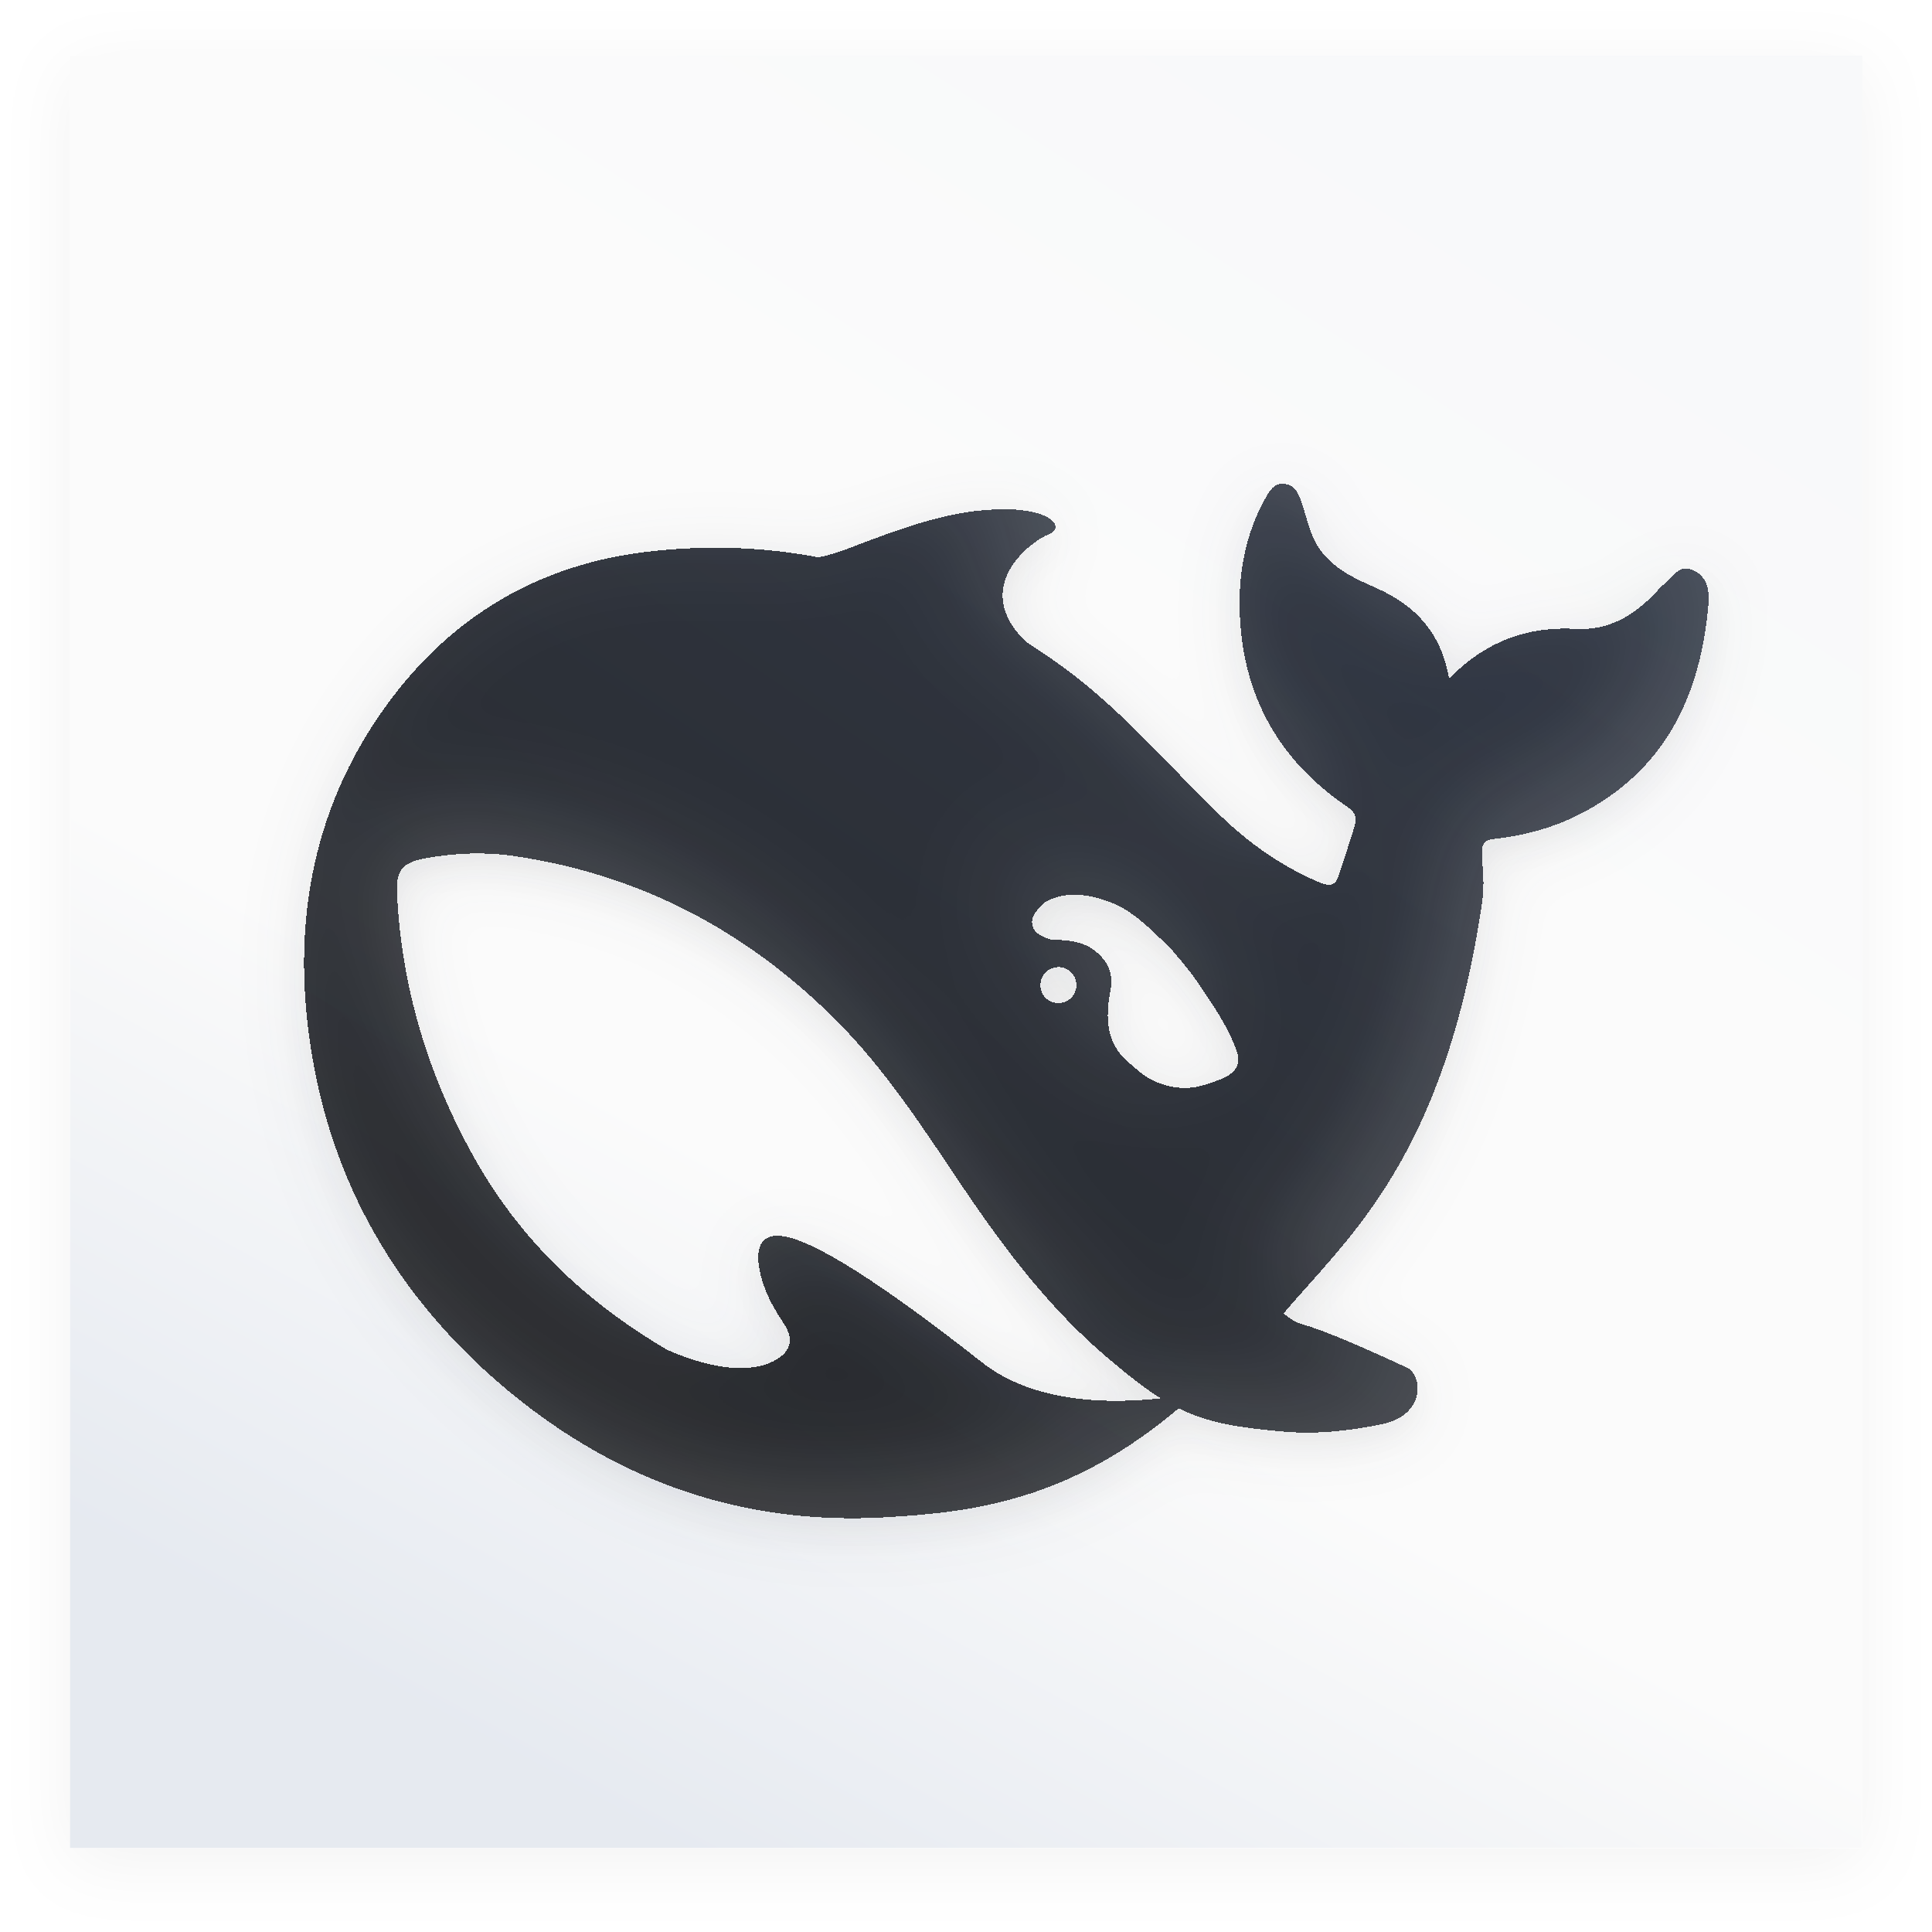
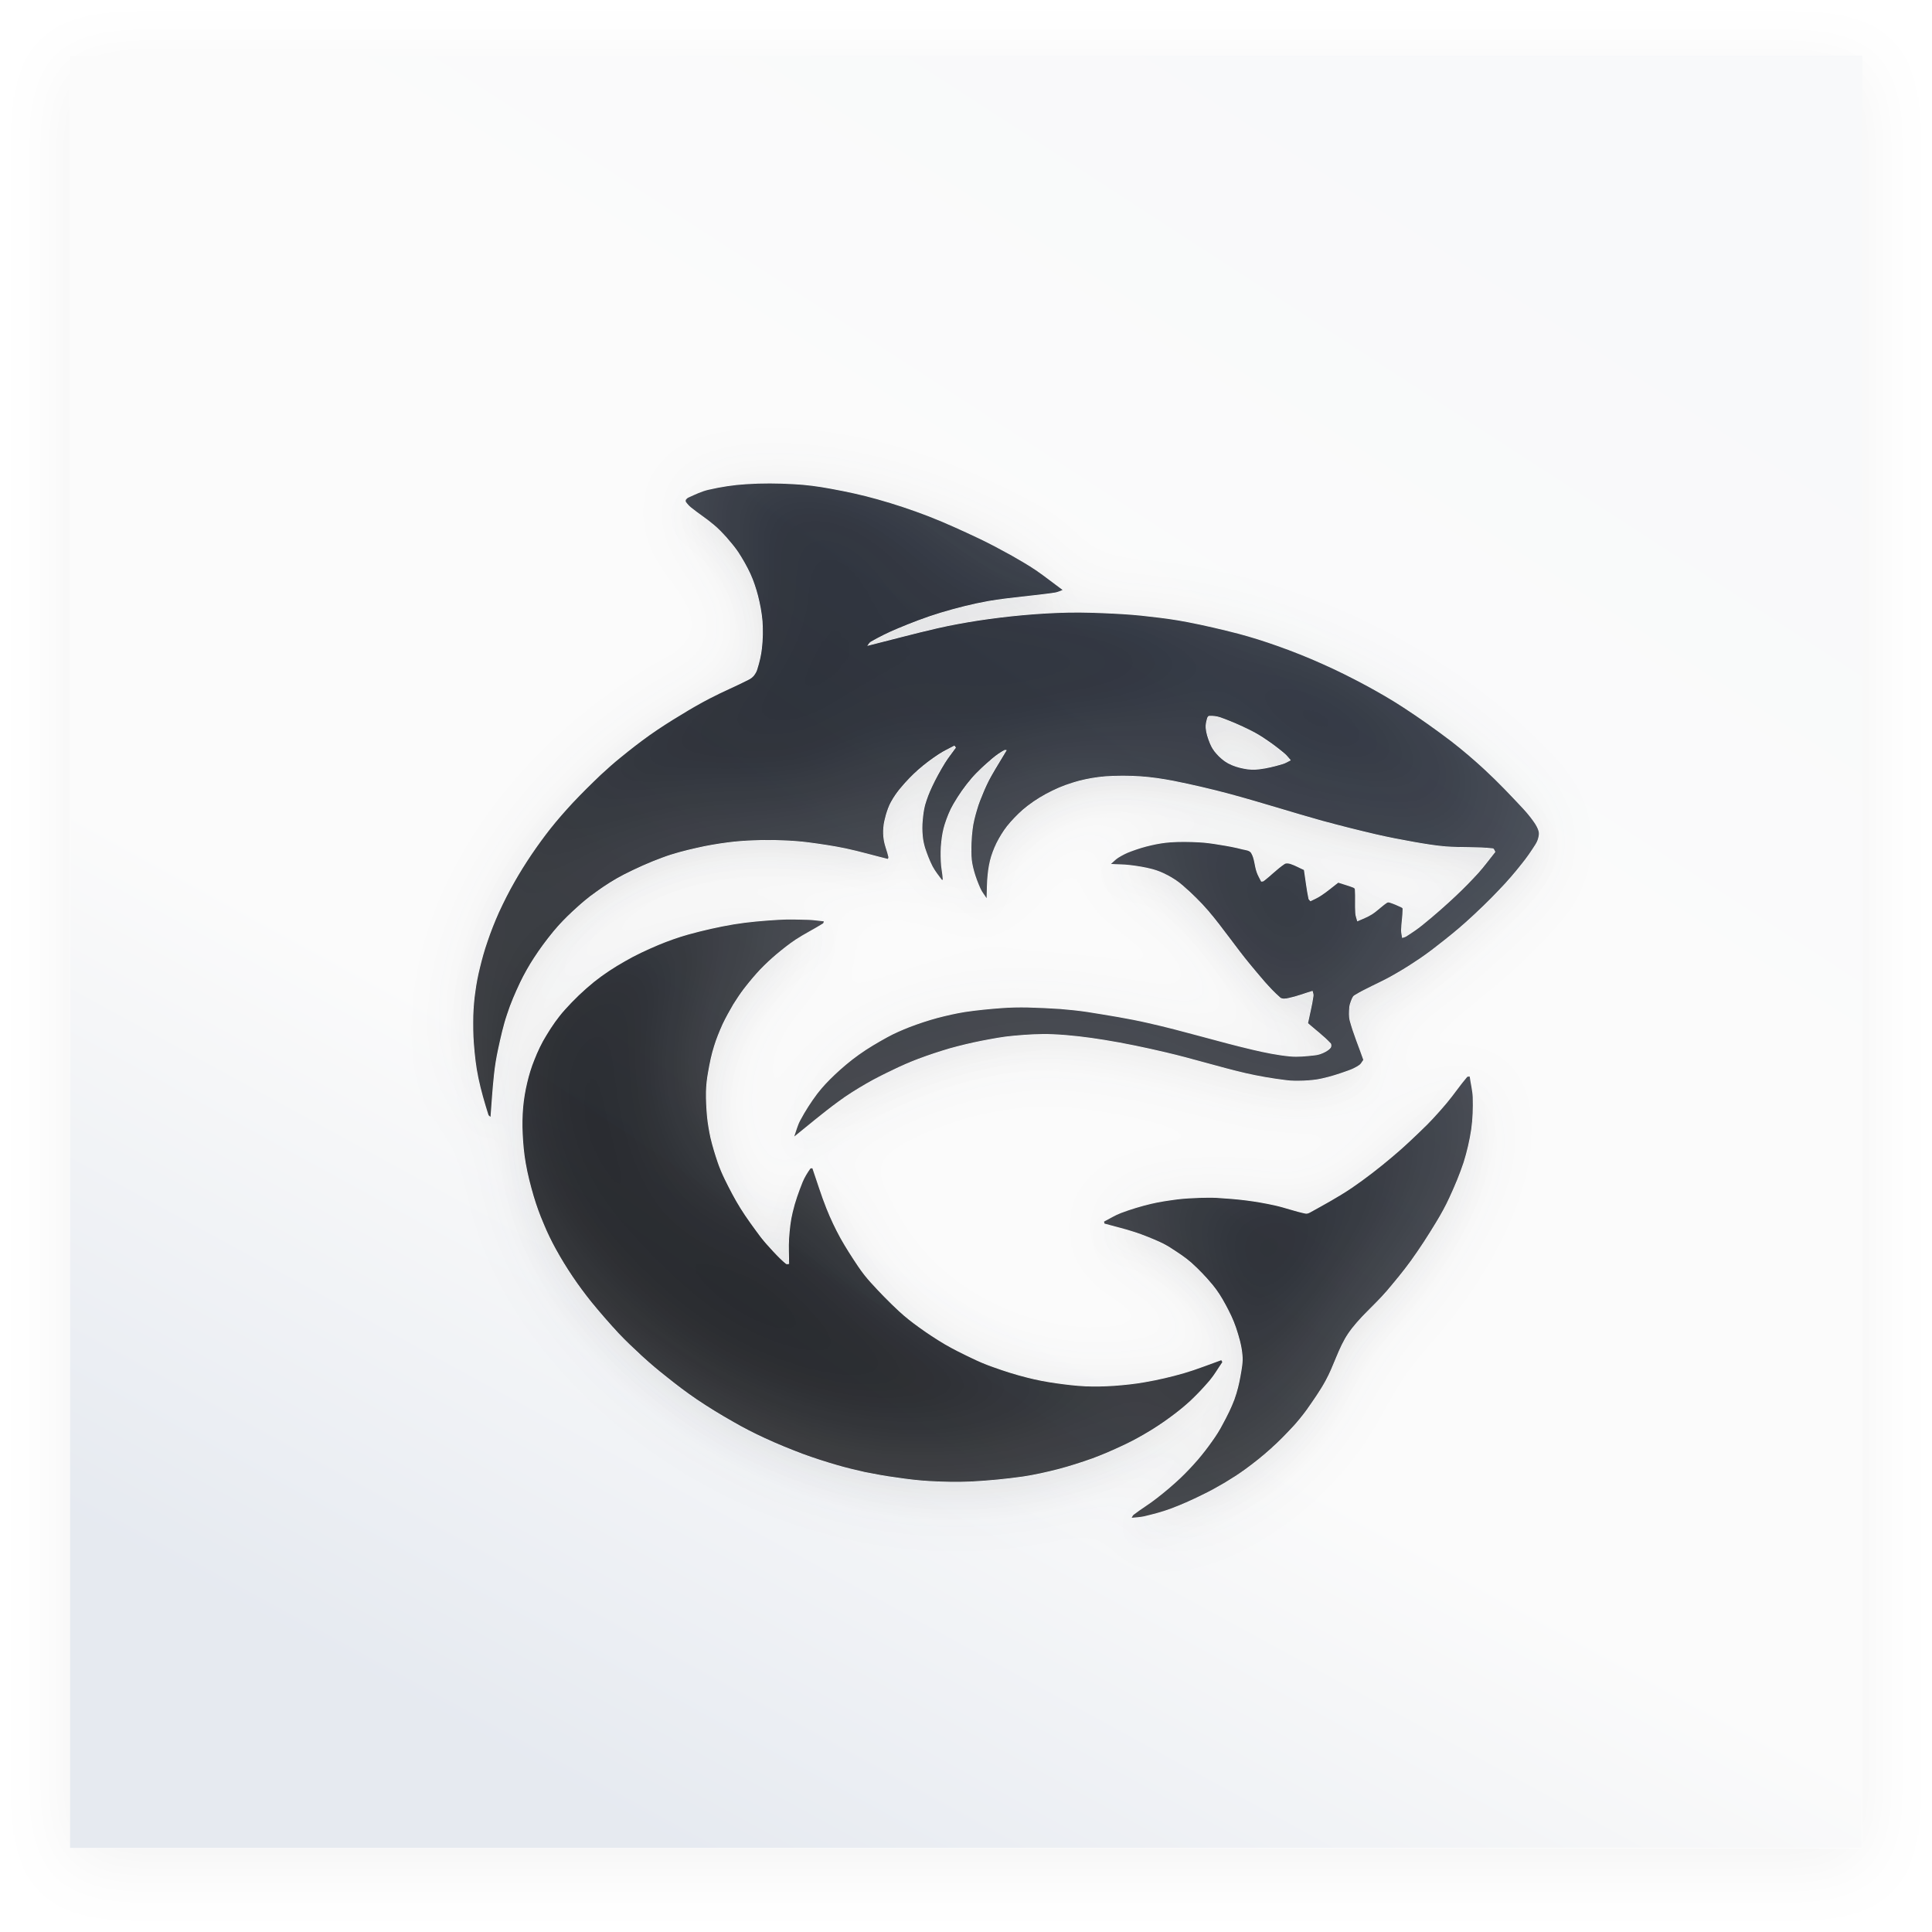
<svg xmlns="http://www.w3.org/2000/svg" width="1104" height="1104" viewBox="0 0 1104 1104" fill="none">
  <g filter="url(#filter0_d_1637_371)">
    <rect width="1024" height="1024" transform="translate(40 32)" fill="#FBFBFB" />
    <rect width="1024" height="1024" transform="translate(40 32)" fill="url(#paint0_linear_1637_371)" fill-opacity="0.4" />
    <rect width="1024" height="1024" transform="translate(40 32)" fill="url(#paint1_linear_1637_371)" fill-opacity="0.8" />
    <g filter="url(#filter1_ddi_1637_371)">
-       <path d="M968.002 326.025C959.5 321.85 955.842 329.804 950.865 333.835C949.162 335.143 947.722 336.834 946.283 338.393C933.859 351.673 919.336 360.407 900.376 359.363C872.649 357.804 848.963 366.525 828.035 387.759C823.586 361.583 808.812 345.951 786.313 335.936C774.536 330.729 762.64 325.51 754.401 314.186C748.645 306.112 747.074 297.127 744.195 288.274C742.36 282.936 740.538 277.465 734.385 276.554C727.718 275.51 725.103 281.112 722.476 285.803C712.006 304.95 707.952 326.039 708.349 347.405C709.26 395.463 729.54 433.742 769.823 460.962C774.404 464.094 775.579 467.212 774.14 471.771C771.394 481.153 768.119 490.257 765.241 499.639C763.406 505.624 760.66 506.933 754.256 504.329C732.154 495.08 713.049 481.417 696.175 464.874C667.524 437.138 641.633 406.536 609.325 382.566C601.733 376.964 594.154 371.758 586.298 366.802C553.33 334.773 590.616 308.464 599.251 305.333C608.282 302.082 602.393 290.877 573.214 291.009C544.048 291.141 517.364 300.906 483.353 313.935C478.389 315.891 473.147 317.318 467.786 318.494C436.917 312.64 404.873 311.332 371.377 315.111C308.332 322.141 257.975 351.964 220.953 402.876C176.471 464.081 166.014 533.624 178.835 606.153C192.302 682.594 231.291 745.887 291.194 795.372C353.328 846.68 424.876 871.813 506.498 866.99C556.076 864.122 611.279 857.489 673.532 804.74C689.23 812.55 705.708 815.681 733.052 818.02C754.111 819.976 774.391 816.976 790.076 813.726C814.674 808.519 812.971 785.726 804.072 781.564C731.995 747.962 747.826 761.638 733.435 750.565C770.06 707.198 825.263 662.139 846.85 516.156C848.553 504.567 847.114 497.273 846.85 487.892C846.718 482.157 848.025 479.95 854.574 479.303C872.623 477.215 890.156 472.273 906.238 463.42C952.938 437.892 971.765 395.965 976.215 345.7C976.875 338.01 976.083 330.069 967.976 326.039L968.002 326.025ZM561.067 778.432C491.222 723.477 457.343 705.374 443.347 706.154C430.263 706.933 432.626 721.918 435.505 731.682C438.515 741.315 442.436 747.962 447.929 756.418C451.718 762.021 454.346 770.345 444.14 776.609C421.641 790.549 382.533 771.918 380.698 771.006C335.174 744.182 297.109 708.757 270.293 660.316C244.389 613.698 229.35 563.685 226.868 510.302C226.208 497.406 230.01 492.847 242.831 490.508C259.704 487.376 277.106 486.729 293.98 489.2C365.264 499.625 425.959 531.523 476.844 582.052C505.878 610.831 527.861 645.213 550.491 678.815C574.561 714.492 600.452 748.49 633.42 776.358C645.066 786.122 654.348 793.548 663.247 799.019C636.431 802.018 591.698 802.666 561.08 778.445L561.067 778.432ZM594.55 562.905C594.55 557.171 599.132 552.625 604.888 552.625C606.195 552.625 607.371 552.876 608.414 553.273C609.853 553.801 611.16 554.581 612.203 555.744C614.038 557.567 615.081 560.17 615.081 562.905C615.081 568.64 610.5 573.185 604.743 573.185C598.987 573.185 594.537 568.627 594.537 562.905H594.55ZM698.539 616.301C691.871 619.037 685.19 621.375 678.787 621.64C668.845 622.155 657.992 618.125 652.103 613.17C642.953 605.479 636.404 601.185 633.658 587.773C632.483 582.039 633.13 573.185 634.186 568.111C636.536 557.171 633.922 550.141 626.212 543.759C619.927 538.553 611.952 537.112 603.185 537.112C599.911 537.112 596.914 535.685 594.682 534.509C591.025 532.686 588.015 528.127 590.893 522.525C591.804 520.701 596.254 516.275 597.297 515.495C609.206 508.716 622.937 510.936 635.625 516.01C647.403 520.833 656.288 529.686 669.109 542.186C682.193 557.289 684.543 561.465 692.003 572.789C697.892 581.642 703.252 590.759 706.909 601.185C709.128 607.699 706.249 613.038 698.539 616.288V616.301Z" fill="url(#paint2_linear_1637_371)" fill-opacity="0.9" shape-rendering="crispEdges" />
+       <path d="M892.7 636.0C892.1 636.1 891.4 635.9 891.0 636.3C886.3 641.8 882.3 647.8 877.7 653.3C873.5 658.3 869.2 663.1 864.7 667.7C857.1 675.1 849.5 682.5 841.3 689.3C832.8 696.5 823.9 703.4 814.7 709.7C805.8 715.7 796.4 720.8 787.0 726.0C786.1 726.5 785.0 726.9 784.0 726.7C777.1 725.3 770.5 722.8 763.7 721.3C757.4 719.9 751.0 718.8 744.7 718.0C738.3 717.2 731.8 716.7 725.3 716.3C721.6 716.1 717.8 716.2 714.0 716.3C709.1 716.5 704.2 716.7 699.3 717.3C693.4 718.1 687.5 718.9 681.7 720.3C675.0 721.9 668.4 723.9 662.0 726.3C658.0 727.8 654.4 730.1 650.7 732.0C650.8 732.4 650.9 732.9 651.0 733.3C657.8 735.2 664.7 736.8 671.3 739.0C676.8 740.8 682.1 743.0 687.3 745.3C690.1 746.6 692.8 748.0 695.3 749.7C699.8 752.6 704.3 755.5 708.3 759.0C713.5 763.6 718.3 768.7 722.7 774.0C725.9 777.9 728.6 782.2 731.0 786.7C733.7 791.6 736.2 796.7 738.0 802.0C740.0 808.0 741.8 814.1 742.3 820.3C742.8 825.0 741.8 829.7 741.0 834.3C740.1 839.5 738.8 844.7 737.0 849.7C734.9 855.3 732.2 860.7 729.3 866.0C727.3 869.9 724.9 873.7 722.3 877.3C719.3 881.6 716.1 885.7 712.7 889.7C709.1 893.8 705.3 897.9 701.3 901.7C696.2 906.5 690.9 911.0 685.3 915.3C680.5 919.1 675.2 922.2 670.3 926.0C669.7 926.5 669.4 927.3 669.0 928.0C671.8 927.7 674.6 927.6 677.3 927.0C683.2 925.6 689.0 924.1 694.7 922.0C701.7 919.4 708.6 916.3 715.3 913.0C720.6 910.5 725.7 907.6 730.7 904.7C735.2 902.0 739.7 899.1 744.0 896.0C749.9 891.7 755.6 887.2 761.0 882.3C766.2 877.7 771.0 872.7 775.7 867.7C778.9 864.2 781.9 860.5 784.7 856.7C789.1 850.4 793.6 844.1 797.3 837.3C802.9 827.2 805.8 815.6 812.3 806.0C819.4 795.6 829.5 787.5 837.7 778.0C843.2 771.5 848.7 764.9 853.7 758.0C859.6 749.8 865.1 741.3 870.3 732.7C873.6 727.3 876.7 721.7 879.3 716.0C882.8 708.4 886.1 700.6 888.7 692.7C890.9 685.6 892.6 678.3 893.7 671.0C894.7 663.9 894.9 656.8 894.7 649.7C894.5 645.1 893.3 640.6 892.7 636.0Z M281.7 608.7C278.5 613.8 275.9 619.4 273.7 625.0C271.7 629.9 270.2 634.9 269.0 640.0C267.7 645.4 266.8 650.8 266.3 656.3C265.8 662.2 265.7 668.1 266.0 674.0C266.3 680.5 266.9 687.0 268.0 693.3C269.3 700.8 271.2 708.1 273.3 715.3C275.1 721.3 277.2 727.2 279.7 733.0C282.1 738.9 284.9 744.7 288.0 750.3C291.4 756.5 295.1 762.5 299.0 768.3C302.9 774.1 307.0 779.6 311.3 785.0C317.1 792.1 323.1 799.0 329.3 805.7C334.2 810.9 339.4 815.8 344.7 820.7C349.8 825.4 355.2 830.0 360.7 834.3C367.4 839.7 374.2 844.9 381.3 849.7C389.0 854.9 396.9 859.7 405.0 864.3C411.9 868.3 419.1 872.0 426.3 875.3C434.5 879.1 442.9 882.5 451.3 885.7C458.7 888.4 466.1 890.8 473.7 893.0C479.8 894.8 486.1 896.3 492.3 897.7C499.3 899.1 506.3 900.4 513.3 901.3C520.6 902.4 528.0 903.3 535.3 903.7C544.4 904.2 553.6 904.4 562.7 904.0C574.2 903.4 585.6 902.3 597.0 900.7C605.0 899.5 612.9 897.7 620.7 895.7C628.2 893.7 635.7 891.3 643.0 888.7C649.2 886.4 655.3 883.8 661.3 881.0C667.0 878.4 672.6 875.5 678.0 872.3C683.7 869.0 689.3 865.3 694.7 861.3C699.2 858.0 703.6 854.5 707.7 850.7C712.3 846.4 716.6 841.8 720.7 837.0C723.8 833.3 726.2 829.0 729.0 825.0C728.8 824.6 728.6 824.1 728.3 823.7C720.1 826.6 712.0 829.9 703.7 832.3C695.1 834.8 686.4 836.8 677.7 838.3C671.0 839.5 664.1 840.2 657.3 840.7C651.0 841.1 644.7 841.3 638.3 841.0C631.9 840.7 625.4 839.9 619.0 839.0C612.6 838.1 606.2 836.9 600.0 835.3C592.3 833.4 584.8 831.0 577.3 828.3C572.4 826.6 567.7 824.6 563.0 822.3C556.9 819.4 550.8 816.4 545.0 813.0C539.3 809.6 533.7 805.9 528.3 802.0C523.7 798.7 519.2 795.2 515.0 791.3C508.5 785.3 502.3 778.9 496.3 772.3C493.3 769.0 490.5 765.4 488.0 761.7C483.9 755.6 479.9 749.4 476.3 743.0C472.8 736.6 469.7 730.1 467.0 723.3C463.5 714.6 460.8 705.6 457.7 696.7C457.2 696.8 456.6 696.6 456.3 697.0C454.4 699.7 452.6 702.6 451.3 705.7C448.7 712.2 446.3 718.8 444.7 725.7C443.3 731.3 442.7 737.2 442.3 743.0C441.9 748.7 442.3 754.3 442.3 760.0C441.7 760.0 440.9 760.4 440.3 760.0C437.3 757.6 434.6 754.8 432.0 752.0C429.0 748.8 426.0 745.5 423.3 742.0C418.7 735.8 414.1 729.6 410.0 723.0C406.2 716.9 402.9 710.5 399.7 704.0C397.9 700.3 396.3 696.5 395.0 692.7C393.2 687.4 391.6 682.1 390.3 676.7C389.3 672.1 388.5 667.4 388.0 662.7C387.5 657.1 387.2 651.6 387.3 646.0C387.4 641.6 387.9 637.3 388.7 633.0C389.7 627.2 390.9 621.3 392.7 615.7C394.2 610.8 396.2 606.0 398.3 601.3C400.4 596.9 402.8 592.6 405.3 588.3C407.5 584.8 409.8 581.3 412.3 578.0C415.8 573.5 419.4 569.1 423.3 565.0C426.7 561.5 430.3 558.1 434.0 555.0C438.1 551.6 442.2 548.3 446.7 545.3C452.5 541.5 458.8 538.4 464.7 534.7C465.1 534.4 465.1 533.8 465.3 533.3C461.9 533.0 458.5 532.4 455.0 532.3C448.4 532.1 441.9 531.9 435.3 532.3C425.4 532.9 415.5 533.7 405.7 535.3C395.6 537.0 385.5 539.3 375.7 542.0C368.9 543.9 362.2 546.3 355.7 549.0C348.2 552.2 340.7 555.6 333.7 559.7C326.6 563.7 319.7 568.2 313.3 573.3C306.4 578.9 299.9 585.1 294.0 591.7C289.3 596.9 285.3 602.7 281.7 608.7Z M236.7 637.0C238.4 645.2 240.8 653.3 243.3 661.3C243.5 661.9 244.2 662.2 244.7 662.7C245.4 653.3 246.0 644.0 247.0 634.7C247.6 629.1 248.5 623.5 249.7 618.0C251.4 610.2 253.1 602.3 255.7 594.7C258.0 587.5 261.1 580.5 264.3 573.7C267.0 568.1 270.0 562.8 273.3 557.7C277.3 551.5 281.7 545.6 286.3 540.0C290.2 535.3 294.5 530.8 299.0 526.7C304.0 522.0 309.1 517.6 314.7 513.7C320.5 509.5 326.6 505.6 333.0 502.3C341.3 498.1 349.9 494.2 358.7 491.0C365.9 488.3 373.5 486.4 381.0 484.7C387.9 483.1 395.0 481.9 402.0 481.0C407.4 480.3 412.9 479.9 418.3 479.7C425.0 479.4 431.7 479.4 438.3 479.7C443.9 479.9 449.5 480.3 455.0 481.0C463.3 482.1 471.5 483.3 479.7 485.0C489.1 487.0 498.3 489.7 507.7 492.0C507.8 491.6 508.1 491.1 508.0 490.7C507.2 487.0 505.6 483.4 505.0 479.7C504.5 476.8 504.4 473.9 504.7 471.0C504.9 468.3 505.6 465.6 506.3 463.0C507.2 460.0 508.2 457.0 509.7 454.3C511.6 450.8 514.0 447.4 516.7 444.3C520.1 440.3 523.7 436.5 527.7 433.0C532.0 429.2 536.6 425.8 541.3 422.7C544.6 420.5 548.2 418.9 551.7 417.0C552.0 417.4 552.3 417.9 552.7 418.3C550.2 421.8 547.5 425.1 545.3 428.7C542.3 433.6 539.5 438.7 537.0 444.0C535.1 448.0 533.5 452.1 532.3 456.3C531.4 459.7 531.0 463.2 530.7 466.7C530.4 469.9 530.4 473.1 530.7 476.3C530.9 479.2 531.5 482.0 532.3 484.7C533.7 488.9 535.3 493.1 537.3 497.0C539.0 500.1 541.2 502.9 543.3 505.7C543.5 505.8 544.0 505.9 544.0 505.7C543.8 501.6 542.8 497.7 542.7 493.7C542.5 489.3 542.5 485.0 543.0 480.7C543.4 476.7 544.1 472.8 545.3 469.0C546.8 464.4 548.6 459.8 551.0 455.7C554.5 449.7 558.5 443.9 563.0 438.7C567.2 433.8 572.1 429.5 577.0 425.3C579.4 423.3 582.0 421.5 584.7 420.0C585.1 419.7 585.8 420.0 586.3 420.0C582.9 425.8 579.3 431.4 576.0 437.3C574.1 440.7 572.5 444.1 571.0 447.7C569.4 451.5 567.8 455.4 566.7 459.3C565.4 463.7 564.2 468.1 563.7 472.7C563.0 478.4 562.8 484.2 563.0 490.0C563.1 493.4 563.8 496.7 564.7 500.0C565.8 504.0 567.3 507.9 569.0 511.7C570.0 513.9 571.7 515.9 573.0 518.0C573.2 512.8 573.1 507.5 573.7 502.3C574.1 498.3 574.8 494.2 576.0 490.3C577.3 486.3 578.9 482.4 581.0 478.7C583.2 474.8 585.7 471.0 588.7 467.7C592.2 463.7 596.1 459.9 600.3 456.7C605.4 452.8 610.9 449.5 616.7 446.7C622.2 444.0 628.1 441.9 634.0 440.3C639.8 438.8 645.7 437.8 651.7 437.3C659.3 436.8 667.0 436.8 674.7 437.3C682.1 437.8 689.4 438.9 696.7 440.3C709.2 442.8 721.7 445.7 734.0 449.0C754.4 454.5 774.6 461.0 795.0 466.7C806.8 469.9 818.7 472.9 830.7 475.7C838.9 477.6 847.3 479.2 855.7 480.7C862.6 481.9 869.6 483.1 876.7 483.7C887.1 484.5 897.6 483.8 908.0 485.0C908.9 485.1 909.1 486.6 909.7 487.3C906.0 491.9 902.6 496.6 898.7 501.0C893.9 506.3 888.9 511.4 883.7 516.3C876.7 522.9 869.4 529.3 862.0 535.3C858.4 538.3 854.6 540.8 850.7 543.3C849.9 543.8 848.9 544.0 848.0 544.3C847.8 542.7 847.3 541.0 847.3 539.3C847.4 534.5 848.3 529.8 848.3 525.0C848.3 524.5 847.8 524.2 847.3 524.0C845.0 522.9 842.5 521.8 840.0 521.0C839.4 520.8 838.6 520.6 838.0 521.0C834.5 523.3 831.6 526.4 828.0 528.7C825.0 530.6 821.6 531.8 818.3 533.3C817.9 531.6 817.1 529.8 817.0 528.0C816.6 522.7 817.1 517.3 816.7 512.0C816.6 511.5 816.1 511.2 815.7 511.0C812.4 509.7 809.0 508.8 805.7 507.7C801.9 510.6 798.3 513.7 794.3 516.3C792.1 517.8 789.7 518.8 787.3 520.0C786.9 519.4 786.1 519.0 786.0 518.3C784.7 512.1 784.0 505.7 783.0 499.3C780.0 498.0 777.1 496.3 774.0 495.3C772.8 495.0 771.4 494.7 770.3 495.3C765.3 498.6 761.1 503.1 756.3 506.7C755.9 507.0 755.2 506.9 754.7 507.0C753.7 504.9 752.4 502.9 751.7 500.7C750.2 496.5 750.3 491.7 748.0 488.0C746.9 486.3 744.3 486.2 742.3 485.7C737.4 484.4 732.4 483.5 727.3 482.7C722.6 481.9 717.8 481.2 713.0 481.0C707.0 480.7 701.0 480.6 695.0 481.0C690.6 481.3 686.3 482.0 682.0 483.0C677.5 484.0 673.0 485.4 668.7 487.0C665.6 488.1 662.7 489.6 660.0 491.3C658.3 492.4 656.9 494.0 655.3 495.3C659.4 495.6 663.6 495.5 667.7 496.0C672.7 496.6 677.8 497.4 682.7 498.7C686.1 499.6 689.5 501.0 692.7 502.7C696.3 504.6 699.9 506.9 703.0 509.7C708.9 514.8 714.6 520.4 719.7 526.3C729.4 537.7 737.8 550.2 747.3 561.7C753.7 569.3 759.9 577.2 767.3 583.7C768.8 584.9 771.1 584.4 773.0 584.0C778.3 582.9 783.4 580.9 788.7 579.3C788.9 580.4 789.5 581.5 789.3 582.7C788.5 588.7 786.9 594.7 785.7 600.7C790.7 605.1 796.1 609.1 800.7 614.0C801.3 614.7 801.3 616.2 800.7 617.0C799.5 618.5 797.7 619.5 796.0 620.3C794.1 621.2 792.1 621.8 790.0 622.0C784.6 622.6 779.1 623.2 773.7 622.7C765.4 621.9 757.1 620.2 749.0 618.3C726.0 612.9 703.4 605.9 680.3 600.7C666.9 597.6 653.3 595.5 639.7 593.3C633.7 592.4 627.7 591.8 621.7 591.3C614.5 590.8 607.2 590.5 600.0 590.3C594.4 590.2 588.9 590.3 583.3 590.7C575.1 591.3 566.8 592.1 558.7 593.3C552.5 594.3 546.4 595.7 540.3 597.3C534.1 599.0 528.0 601.0 522.0 603.3C517.0 605.3 512.0 607.4 507.3 610.0C500.8 613.6 494.4 617.3 488.3 621.7C482.7 625.7 477.4 630.2 472.3 635.0C468.3 638.8 464.4 642.9 461.0 647.3C456.8 652.9 453.0 658.8 449.7 665.0C447.9 668.3 447.0 672.1 445.7 675.7C455.3 668.0 464.7 660.0 474.7 652.7C480.6 648.3 486.9 644.4 493.3 640.7C499.0 637.4 504.8 634.5 510.7 631.7C516.2 629.0 521.9 626.5 527.7 624.3C534.6 621.7 541.6 619.4 548.7 617.3C555.6 615.4 562.6 613.7 569.7 612.3C576.6 611.0 583.6 609.6 590.7 609.0C599.4 608.2 608.2 607.6 617.0 608.0C628.3 608.5 639.5 609.9 650.7 611.7C664.4 613.9 678.1 616.8 691.7 620.0C709.3 624.1 726.7 629.6 744.3 633.7C753.0 635.7 761.8 637.2 770.7 638.3C774.6 638.9 778.7 638.8 782.7 638.7C786.7 638.5 790.7 638.2 794.7 637.3C800.7 636.0 806.5 634.1 812.3 632.0C814.9 631.1 817.4 629.9 819.7 628.3C820.8 627.5 821.4 626.1 822.3 625.0C819.3 616.3 815.7 607.9 813.3 599.0C812.6 596.2 812.8 593.2 813.0 590.3C813.1 589.0 813.5 587.6 814.0 586.3C814.6 584.9 815.0 583.2 816.3 582.3C823.9 577.6 832.2 574.3 840.0 570.0C845.4 567.0 850.8 563.8 856.0 560.3C861.3 556.9 866.4 553.2 871.3 549.3C877.9 544.2 884.5 538.9 890.7 533.3C898.1 526.6 905.4 519.6 912.3 512.3C917.6 506.8 922.6 501.0 927.3 495.0C930.5 491.1 933.3 486.9 936.0 482.7C936.9 481.3 937.6 479.9 938.0 478.3C938.4 476.8 938.7 475.2 938.3 473.7C937.7 471.4 936.4 469.3 935.0 467.3C932.9 464.3 930.5 461.4 928.0 458.7C919.9 450.0 911.7 441.4 903.0 433.3C895.9 426.7 888.4 420.3 880.7 414.3C870.3 406.4 859.6 398.8 848.7 391.7C840.6 386.4 832.2 381.6 823.7 377.0C814.4 372.0 805.0 367.3 795.3 363.0C785.5 358.6 775.5 354.6 765.3 351.0C756.9 348.0 748.3 345.3 739.7 343.0C728.5 340.1 717.3 337.5 706.0 335.3C697.8 333.7 689.6 332.6 681.3 331.7C673.4 330.7 665.4 330.1 657.3 329.7C647.2 329.2 637.1 328.8 627.0 329.0C617.0 329.2 607.0 329.8 597.0 330.7C587.1 331.6 577.2 332.8 567.3 334.3C558.4 335.7 549.5 337.3 540.7 339.3C525.0 342.9 509.6 347.1 494.0 351.0C494.8 350.1 495.3 348.9 496.3 348.3C501.9 345.1 507.7 342.2 513.7 339.7C523.2 335.7 532.8 332.0 542.7 329.0C553.1 325.9 563.6 323.2 574.3 321.3C588.9 318.8 603.7 317.9 618.3 315.7C620.1 315.4 621.7 314.6 623.3 314.0C617.4 309.7 611.7 305.1 605.7 301.0C600.5 297.5 595.1 294.4 589.7 291.3C582.8 287.5 575.8 283.7 568.7 280.3C557.5 275.0 546.2 269.8 534.7 265.3C523.5 261.0 512.2 257.2 500.7 254.0C490.5 251.1 480.1 248.9 469.7 247.0C461.6 245.5 453.5 244.4 445.3 244.0C434.9 243.4 424.4 243.3 414.0 244.0C405.6 244.5 397.2 245.8 389.0 247.7C384.5 248.7 380.2 250.8 376.0 252.7C375.2 253.0 374.5 253.6 374.0 254.3C373.8 254.7 373.8 255.3 374.0 255.7C374.9 257.0 376.1 258.3 377.3 259.3C382.2 263.3 387.5 266.6 392.3 270.7C395.5 273.3 398.3 276.3 401.0 279.3C403.7 282.4 406.4 285.6 408.7 289.0C411.7 293.6 414.4 298.4 416.7 303.3C418.8 307.9 420.4 312.8 421.7 317.7C423.1 323.2 424.2 328.9 424.7 334.7C425.1 340.7 425.0 346.7 424.3 352.7C423.8 357.3 422.7 361.9 421.3 366.3C420.9 367.9 420.0 369.4 419.0 370.7C418.1 371.8 416.9 372.7 415.7 373.3C407.2 377.7 398.4 381.3 390.0 385.7C383.4 389.1 377.0 392.8 370.7 396.7C363.5 401.0 356.5 405.5 349.7 410.3C343.3 414.9 337.1 419.7 331.0 424.7C326.4 428.4 322.0 432.3 317.7 436.3C311.3 442.4 305.0 448.6 299.0 455.0C293.9 460.5 289.0 466.1 284.3 472.0C279.9 477.6 275.7 483.4 271.7 489.3C267.8 495.1 264.1 501.0 260.7 507.0C256.9 513.6 253.5 520.4 250.3 527.3C247.5 533.6 244.9 540.1 242.7 546.7C240.7 552.4 239.1 558.2 237.7 564.0C236.4 569.2 235.4 574.4 234.7 579.7C233.9 585.0 233.5 590.3 233.3 595.7C233.2 601.9 233.2 608.1 233.7 614.3C234.3 621.9 235.1 629.5 236.7 637.0Z M719.0 398.7C719.2 398.1 719.7 397.4 720.3 397.3C722.8 397.2 725.3 397.5 727.7 398.3C734.4 400.7 740.9 403.5 747.3 406.7C751.4 408.7 755.3 411.1 759.0 413.7C762.9 416.3 766.7 419.3 770.3 422.3C771.8 423.6 773.0 425.2 774.3 426.7C772.4 427.6 770.7 428.8 768.7 429.3C763.6 430.8 758.5 432.1 753.3 432.7C750.0 433.1 746.6 433.0 743.3 432.3C739.6 431.6 736.0 430.5 732.7 428.7C729.8 427.1 727.2 424.8 725.0 422.3C723.2 420.3 721.7 417.9 720.7 415.3C719.4 412.1 718.3 408.8 718.0 405.3C717.8 403.1 718.4 400.8 719.0 398.7Z" transform="translate(68.995 65.991) scale(0.86349)" fill="url(#paint2_linear_1637_371)" fill-opacity="0.9" />
    </g>
  </g>
  <defs>
    <filter id="filter0_d_1637_371" x="-8" y="-16" width="1120" height="1120" filterUnits="userSpaceOnUse" color-interpolation-filters="sRGB">
      <feFlood flood-opacity="0" result="BackgroundImageFix" />
      <feColorMatrix in="SourceAlpha" type="matrix" values="0 0 0 0 0 0 0 0 0 0 0 0 0 0 0 0 0 0 127 0" result="hardAlpha" />
      <feOffset dy="8" />
      <feGaussianBlur stdDeviation="20" />
      <feComposite in2="hardAlpha" operator="out" />
      <feColorMatrix type="matrix" values="0 0 0 0 0 0 0 0 0 0 0 0 0 0 0 0 0 0 0.05 0" />
      <feBlend mode="normal" in2="BackgroundImageFix" result="effect1_dropShadow_1637_371" />
      <feBlend mode="normal" in="BackgroundImageFix" in2="effect1_dropShadow_1637_371" result="BackgroundImageFix" />
      <feBlend mode="normal" in="SourceGraphic" in2="BackgroundImageFix" result="shape" />
    </filter>
    <filter id="filter1_ddi_1637_371" x="133.744" y="240.427" width="882.652" height="671.147" filterUnits="userSpaceOnUse" color-interpolation-filters="sRGB">
      <feFlood flood-opacity="0" result="BackgroundImageFix" />
      <feColorMatrix in="SourceAlpha" type="matrix" values="0 0 0 0 0 0 0 0 0 0 0 0 0 0 0 0 0 0 127 0" result="hardAlpha" />
      <feOffset dy="4" />
      <feGaussianBlur stdDeviation="20" />
      <feComposite in2="hardAlpha" operator="out" />
      <feColorMatrix type="matrix" values="0 0 0 0 0.176 0 0 0 0 0.192 0 0 0 0 0.231 0 0 0 0.08 0" />
      <feBlend mode="normal" in2="BackgroundImageFix" result="effect1_dropShadow_1637_371" />
      <feColorMatrix in="SourceAlpha" type="matrix" values="0 0 0 0 0 0 0 0 0 0 0 0 0 0 0 0 0 0 127 0" result="hardAlpha" />
      <feOffset dy="8" />
      <feGaussianBlur stdDeviation="8" />
      <feComposite in2="hardAlpha" operator="out" />
      <feColorMatrix type="matrix" values="0 0 0 0 0.173 0 0 0 0 0.188 0 0 0 0 0.224 0 0 0 0.04 0" />
      <feBlend mode="normal" in2="effect1_dropShadow_1637_371" result="effect2_dropShadow_1637_371" />
      <feBlend mode="normal" in="SourceGraphic" in2="BackgroundImageFix" result="shape" />
      <feColorMatrix in="SourceAlpha" type="matrix" values="0 0 0 0 0 0 0 0 0 0 0 0 0 0 0 0 0 0 127 0" result="hardAlpha" />
      <feOffset dx="-16" dy="-20" />
      <feGaussianBlur stdDeviation="30" />
      <feComposite in2="hardAlpha" operator="arithmetic" k2="-1" k3="1" />
      <feColorMatrix type="matrix" values="0 0 0 0 1 0 0 0 0 1 0 0 0 0 1 0 0 0 0.15 0" />
      <feBlend mode="normal" in2="shape" result="effect3_innerShadow_1637_371" />
      <feBlend mode="normal" in="effect3_innerShadow_1637_371" in2="effect2_dropShadow_1637_371" result="effect3_innerShadow_1637_371" />
    </filter>
    <linearGradient id="paint0_linear_1637_371" x1="973.58" y1="1.59609e-05" x2="378.123" y2="917.86" gradientUnits="userSpaceOnUse">
      <stop offset="0.142" stop-color="#D4DBE9" />
      <stop offset="0.486" stop-color="#FBFBFB" />
    </linearGradient>
    <linearGradient id="paint1_linear_1637_371" x1="603.371" y1="445.063" x2="239.356" y2="1111.41" gradientUnits="userSpaceOnUse">
      <stop offset="0.363" stop-color="#FBFBFB" />
      <stop offset="0.83" stop-color="#E1E6EE" />
    </linearGradient>
    <linearGradient id="paint2_linear_1637_371" x1="849.855" y1="39.085" x2="331.636" y2="802.645" gradientUnits="userSpaceOnUse">
      <stop offset="0.086" stop-color="#1C2434" />
      <stop offset="1" stop-color="#0F1115" />
    </linearGradient>
  </defs>
</svg>
